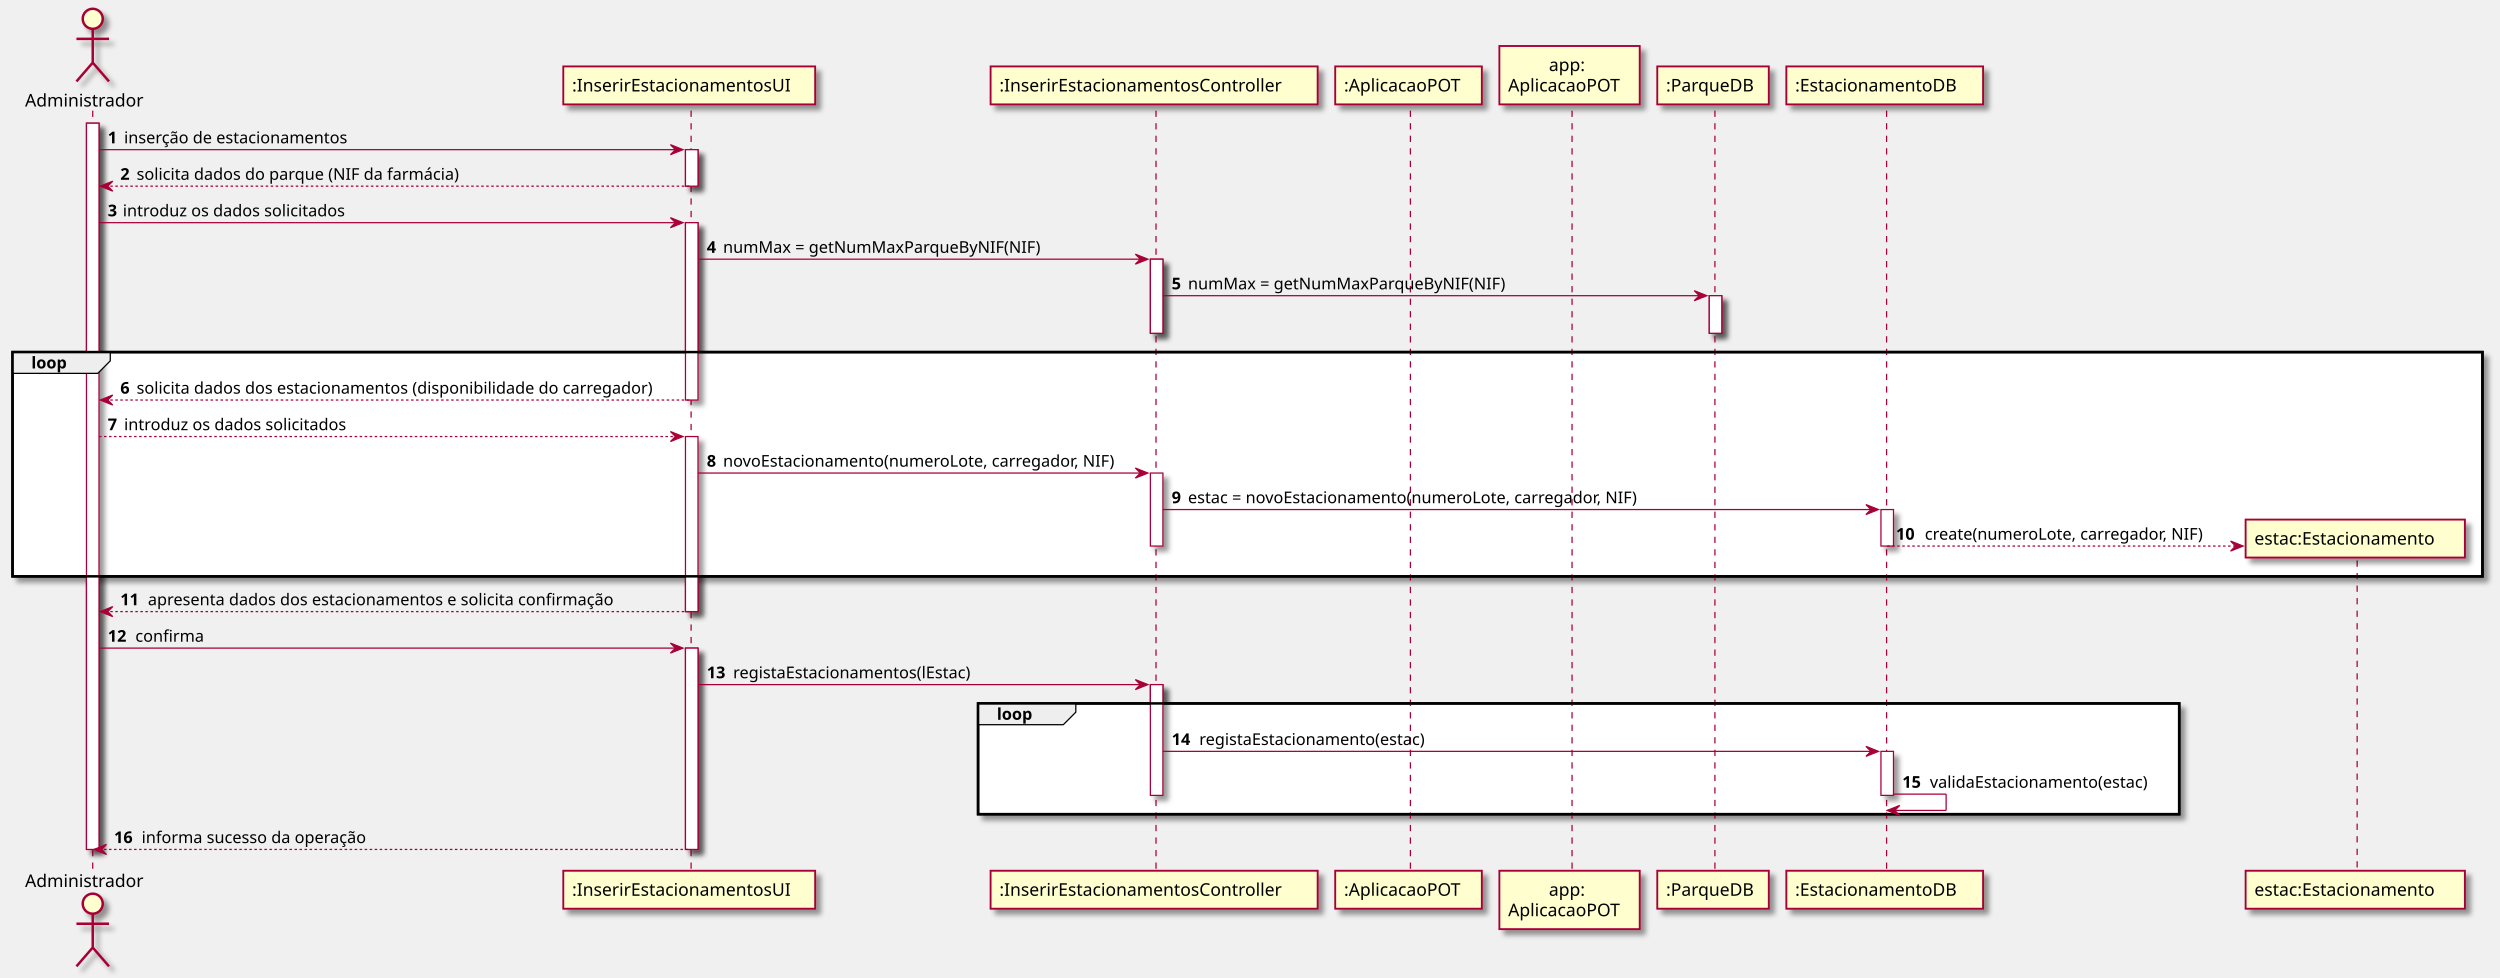
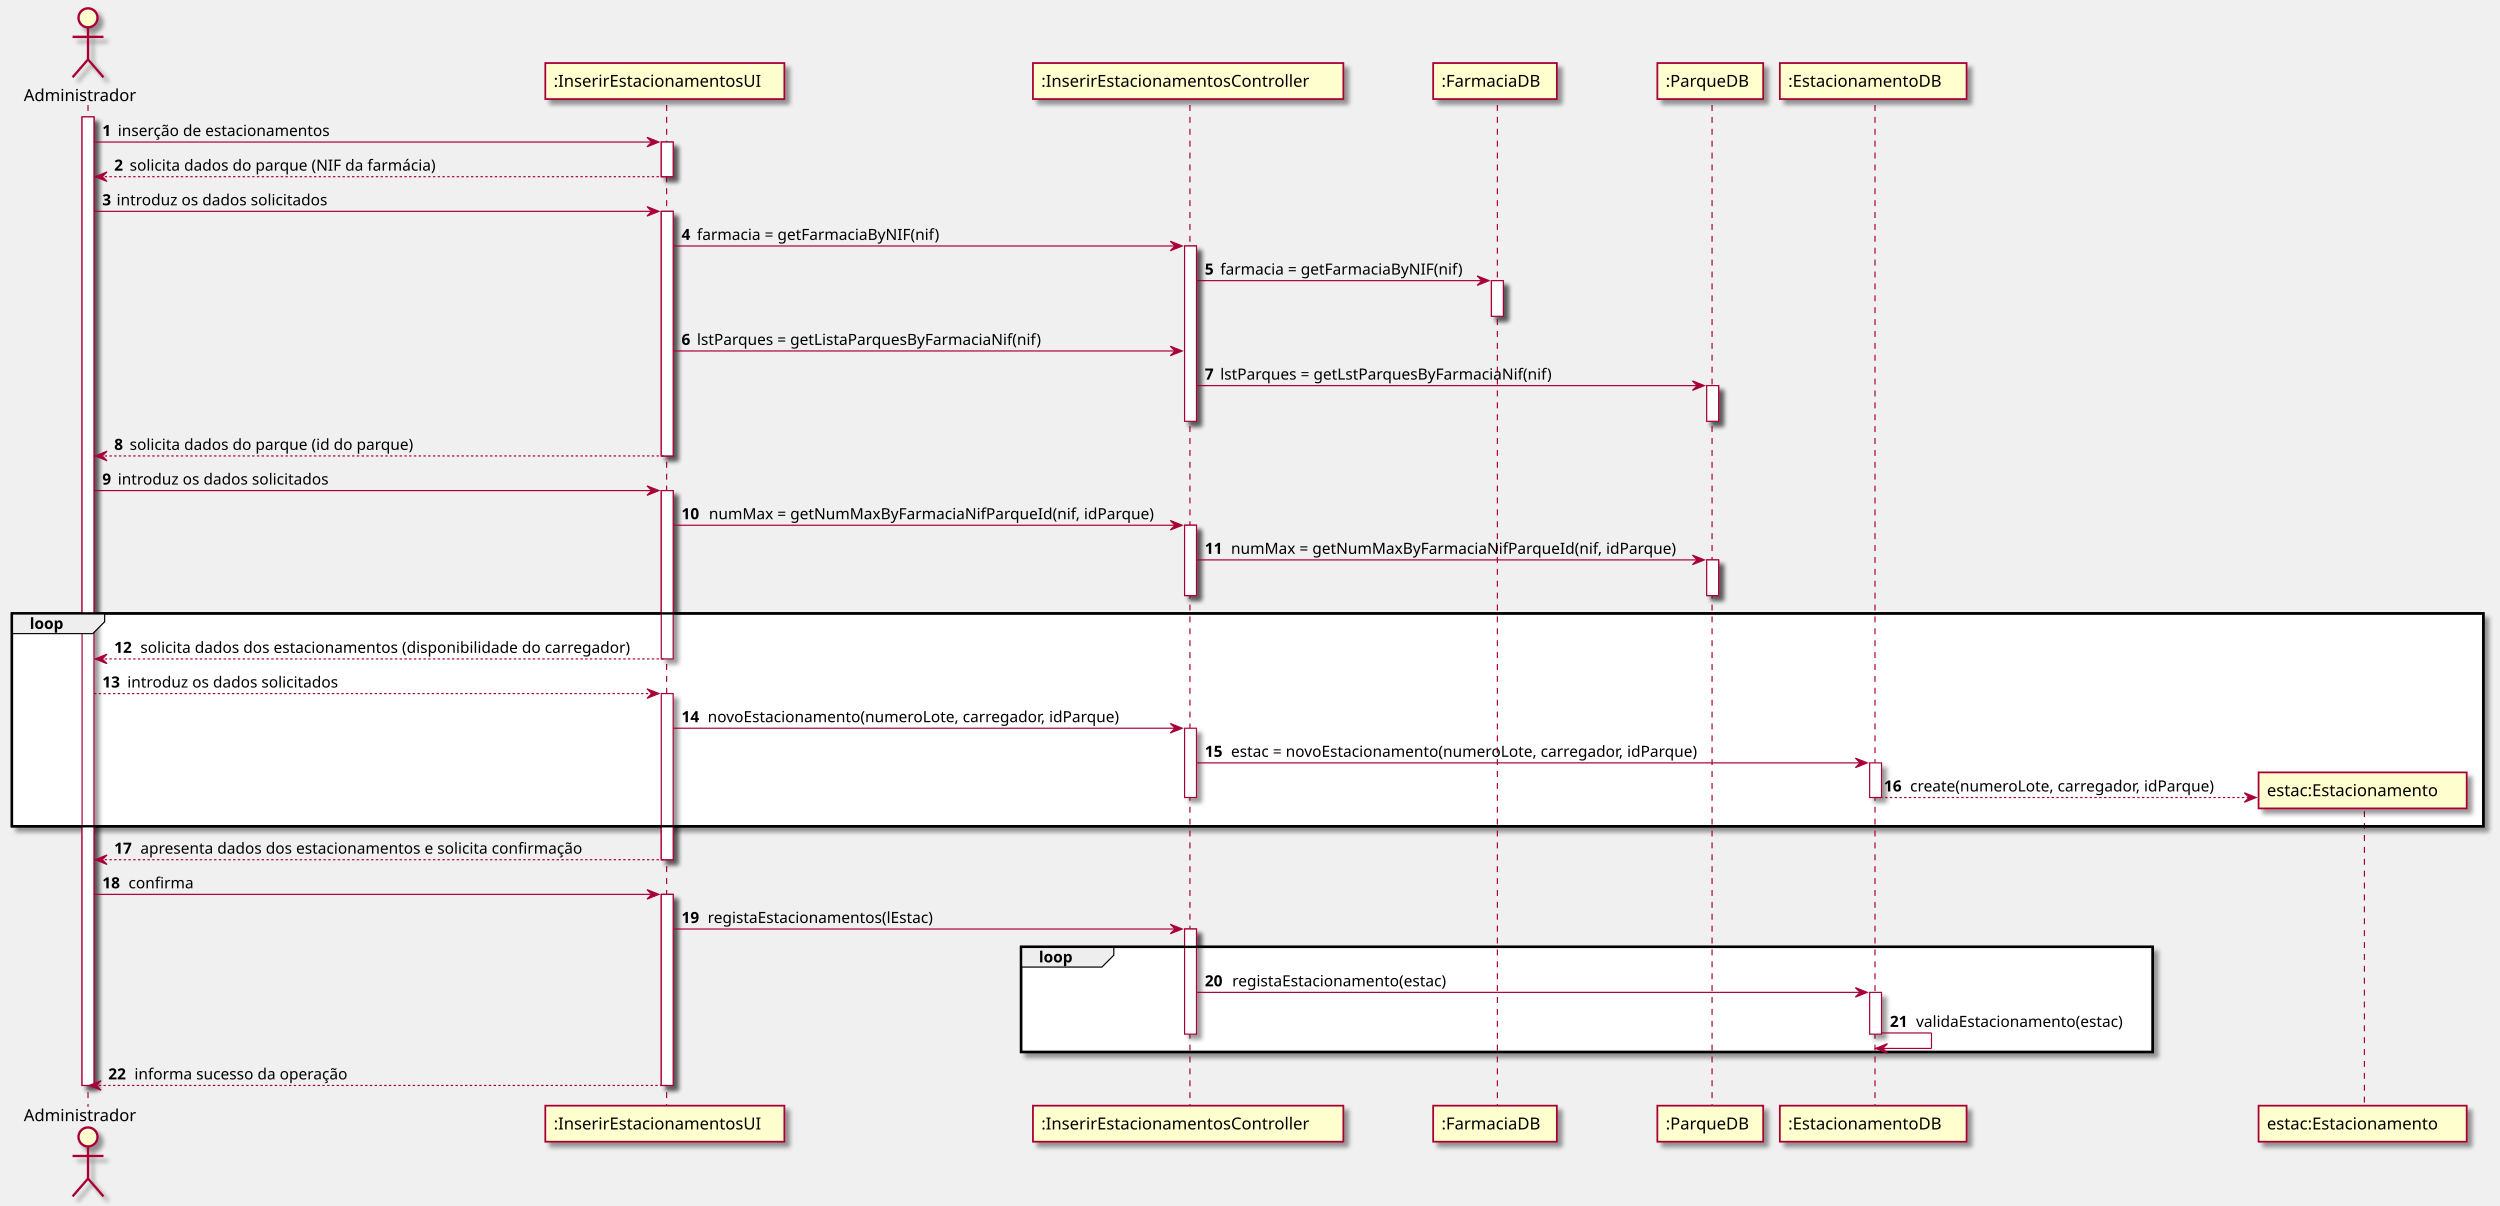
- <svg xmlns="http://www.w3.org/2000/svg" contentScriptType="application/ecmascript" contentStyleType="text/css" height="780px" preserveAspectRatio="none" style="width:1995px;height:780px;" version="1.1" viewBox="0 0 1995 780" width="1995px" zoomAndPan="magnify">
+ <svg xmlns="http://www.w3.org/2000/svg" contentScriptType="application/ecmascript" contentStyleType="text/css" height="1014px" preserveAspectRatio="none" style="width:2102px;height:1014px;" version="1.1" viewBox="0 0 2102 1014" width="2102px" zoomAndPan="magnify">
  <defs>
-     <filter height="300%" id="fhwij3ja2m896" width="300%" x="-1" y="-1">
+     <filter height="300%" id="f561bdjjoxxz" width="300%" x="-1" y="-1">
      <feGaussianBlur result="blurOut" stdDeviation="2.0" />
      <feColorMatrix in="blurOut" result="blurOut2" type="matrix" values="0 0 0 0 0 0 0 0 0 0 0 0 0 0 0 0 0 0 .4 0" />
      <feOffset dx="4.0" dy="4.0" in="blurOut2" result="blurOut3" />
      <feBlend in="SourceGraphic" in2="blurOut3" mode="normal" />
    </filter>
  </defs>
  <g>
-     <rect fill="#FFFFFF" filter="url(#fhwij3ja2m896)" height="579.555" style="stroke:#A80036;stroke-width:1.0;" width="10" x="69" y="98.297" />
-     <rect fill="#FFFFFF" filter="url(#fhwij3ja2m896)" height="29.133" style="stroke:#A80036;stroke-width:1.0;" width="10" x="547" y="119.43" />
-     <rect fill="#FFFFFF" filter="url(#fhwij3ja2m896)" height="141.531" style="stroke:#A80036;stroke-width:1.0;" width="10" x="547" y="177.695" />
-     <rect fill="#FFFFFF" filter="url(#fhwij3ja2m896)" height="139.695" style="stroke:#A80036;stroke-width:1.0;" width="10" x="547" y="348.359" />
-     <rect fill="#FFFFFF" filter="url(#fhwij3ja2m896)" height="160.664" style="stroke:#A80036;stroke-width:1.0;" width="10" x="547" y="517.188" />
-     <rect fill="#FFFFFF" filter="url(#fhwij3ja2m896)" height="59.133" style="stroke:#A80036;stroke-width:1.0;" width="10" x="918" y="206.828" />
-     <rect fill="#FFFFFF" filter="url(#fhwij3ja2m896)" height="58.266" style="stroke:#A80036;stroke-width:1.0;" width="10" x="918" y="377.492" />
-     <rect fill="#FFFFFF" filter="url(#fhwij3ja2m896)" height="88.398" style="stroke:#A80036;stroke-width:1.0;" width="10" x="918" y="546.32" />
-     <rect fill="#FFFFFF" filter="url(#fhwij3ja2m896)" height="30" style="stroke:#A80036;stroke-width:1.0;" width="10" x="1364" y="235.961" />
-     <rect fill="#FFFFFF" filter="url(#fhwij3ja2m896)" height="29.133" style="stroke:#A80036;stroke-width:1.0;" width="10" x="1501" y="406.625" />
-     <rect fill="#FFFFFF" filter="url(#fhwij3ja2m896)" height="35.133" style="stroke:#A80036;stroke-width:1.0;" width="10" x="1501" y="599.586" />
-     <rect fill="#FFFFFF" filter="url(#fhwij3ja2m896)" height="178.961" style="stroke:#000000;stroke-width:2.0;" width="1971" x="10" y="280.961" />
-     <rect fill="#FFFFFF" filter="url(#fhwij3ja2m896)" height="88.398" style="stroke:#000000;stroke-width:2.0;" width="958.5" x="780.5" y="561.32" />
-     <line style="stroke:#A80036;stroke-width:1.0;stroke-dasharray:5.0,5.0;" x1="74" x2="74" y1="88.297" y2="695.852" />
-     <line style="stroke:#A80036;stroke-width:1.0;stroke-dasharray:5.0,5.0;" x1="551.5" x2="551.5" y1="88.297" y2="695.852" />
-     <line style="stroke:#A80036;stroke-width:1.0;stroke-dasharray:5.0,5.0;" x1="922.5" x2="922.5" y1="88.297" y2="695.852" />
-     <line style="stroke:#A80036;stroke-width:1.0;stroke-dasharray:5.0,5.0;" x1="1125.5" x2="1125.5" y1="88.297" y2="695.852" />
-     <line style="stroke:#A80036;stroke-width:1.0;stroke-dasharray:5.0,5.0;" x1="1254.5" x2="1254.5" y1="88.297" y2="695.852" />
-     <line style="stroke:#A80036;stroke-width:1.0;stroke-dasharray:5.0,5.0;" x1="1368.5" x2="1368.5" y1="88.297" y2="695.852" />
-     <line style="stroke:#A80036;stroke-width:1.0;stroke-dasharray:5.0,5.0;" x1="1505.5" x2="1505.5" y1="88.297" y2="695.852" />
-     <line style="stroke:#A80036;stroke-width:1.0;stroke-dasharray:5.0,5.0;" x1="1881" x2="1881" y1="447.273" y2="695.852" />
+     <rect fill="#FFFFFF" filter="url(#f561bdjjoxxz)" height="814.352" style="stroke:#A80036;stroke-width:1.0;" width="10" x="69" y="98.297" />
+     <rect fill="#FFFFFF" filter="url(#f561bdjjoxxz)" height="29.133" style="stroke:#A80036;stroke-width:1.0;" width="10" x="556" y="119.43" />
+     <rect fill="#FFFFFF" filter="url(#f561bdjjoxxz)" height="205.664" style="stroke:#A80036;stroke-width:1.0;" width="10" x="556" y="177.695" />
+     <rect fill="#FFFFFF" filter="url(#f561bdjjoxxz)" height="141.531" style="stroke:#A80036;stroke-width:1.0;" width="10" x="556" y="412.492" />
+     <rect fill="#FFFFFF" filter="url(#f561bdjjoxxz)" height="139.695" style="stroke:#A80036;stroke-width:1.0;" width="10" x="556" y="583.156" />
+     <rect fill="#FFFFFF" filter="url(#f561bdjjoxxz)" height="160.664" style="stroke:#A80036;stroke-width:1.0;" width="10" x="556" y="751.984" />
+     <rect fill="#FFFFFF" filter="url(#f561bdjjoxxz)" height="147.398" style="stroke:#A80036;stroke-width:1.0;" width="10" x="996" y="206.828" />
+     <rect fill="#FFFFFF" filter="url(#f561bdjjoxxz)" height="59.133" style="stroke:#A80036;stroke-width:1.0;" width="10" x="996" y="441.625" />
+     <rect fill="#FFFFFF" filter="url(#f561bdjjoxxz)" height="58.266" style="stroke:#A80036;stroke-width:1.0;" width="10" x="996" y="612.289" />
+     <rect fill="#FFFFFF" filter="url(#f561bdjjoxxz)" height="88.398" style="stroke:#A80036;stroke-width:1.0;" width="10" x="996" y="781.117" />
+     <rect fill="#FFFFFF" filter="url(#f561bdjjoxxz)" height="30" style="stroke:#A80036;stroke-width:1.0;" width="10" x="1254" y="235.961" />
+     <rect fill="#FFFFFF" filter="url(#f561bdjjoxxz)" height="30" style="stroke:#A80036;stroke-width:1.0;" width="10" x="1435" y="324.227" />
+     <rect fill="#FFFFFF" filter="url(#f561bdjjoxxz)" height="30" style="stroke:#A80036;stroke-width:1.0;" width="10" x="1435" y="470.758" />
+     <rect fill="#FFFFFF" filter="url(#f561bdjjoxxz)" height="29.133" style="stroke:#A80036;stroke-width:1.0;" width="10" x="1572" y="641.422" />
+     <rect fill="#FFFFFF" filter="url(#f561bdjjoxxz)" height="35.133" style="stroke:#A80036;stroke-width:1.0;" width="10" x="1572" y="834.383" />
+     <rect fill="#FFFFFF" filter="url(#f561bdjjoxxz)" height="178.961" style="stroke:#000000;stroke-width:2.0;" width="2078" x="10" y="515.758" />
+     <rect fill="#FFFFFF" filter="url(#f561bdjjoxxz)" height="88.398" style="stroke:#000000;stroke-width:2.0;" width="951.5" x="858.5" y="796.117" />
+     <line style="stroke:#A80036;stroke-width:1.0;stroke-dasharray:5.0,5.0;" x1="74" x2="74" y1="88.297" y2="930.648" />
+     <line style="stroke:#A80036;stroke-width:1.0;stroke-dasharray:5.0,5.0;" x1="560.5" x2="560.5" y1="88.297" y2="930.648" />
+     <line style="stroke:#A80036;stroke-width:1.0;stroke-dasharray:5.0,5.0;" x1="1000.5" x2="1000.5" y1="88.297" y2="930.648" />
+     <line style="stroke:#A80036;stroke-width:1.0;stroke-dasharray:5.0,5.0;" x1="1259" x2="1259" y1="88.297" y2="930.648" />
+     <line style="stroke:#A80036;stroke-width:1.0;stroke-dasharray:5.0,5.0;" x1="1439.5" x2="1439.5" y1="88.297" y2="930.648" />
+     <line style="stroke:#A80036;stroke-width:1.0;stroke-dasharray:5.0,5.0;" x1="1576.5" x2="1576.5" y1="88.297" y2="930.648" />
+     <line style="stroke:#A80036;stroke-width:1.0;stroke-dasharray:5.0,5.0;" x1="1988" x2="1988" y1="682.07" y2="930.648" />
    <text fill="#000000" font-family="sans-serif" font-size="14" lengthAdjust="spacing" textLength="102" x="20" y="84.995">Administrador</text>
-     <ellipse cx="74" cy="15" fill="#FEFECE" filter="url(#fhwij3ja2m896)" rx="8" ry="8" style="stroke:#A80036;stroke-width:2.0;" />
-     <path d="M74,23 L74,50 M61,31 L87,31 M74,50 L61,65 M74,50 L87,65 " fill="none" filter="url(#fhwij3ja2m896)" style="stroke:#A80036;stroke-width:2.0;" />
-     <text fill="#000000" font-family="sans-serif" font-size="14" lengthAdjust="spacing" textLength="102" x="20" y="707.847">Administrador</text>
-     <ellipse cx="74" cy="721.148" fill="#FEFECE" filter="url(#fhwij3ja2m896)" rx="8" ry="8" style="stroke:#A80036;stroke-width:2.0;" />
-     <path d="M74,729.148 L74,756.148 M61,737.148 L87,737.148 M74,756.148 L61,771.148 M74,756.148 L87,771.148 " fill="none" filter="url(#fhwij3ja2m896)" style="stroke:#A80036;stroke-width:2.0;" />
-     <rect fill="#FEFECE" filter="url(#fhwij3ja2m896)" height="30.297" style="stroke:#A80036;stroke-width:1.5;" width="201" x="449.5" y="53" />
-     <text fill="#000000" font-family="sans-serif" font-size="14" lengthAdjust="spacing" textLength="187" x="456.5" y="72.995">:InserirEstacionamentosUI</text>
-     <rect fill="#FEFECE" filter="url(#fhwij3ja2m896)" height="30.297" style="stroke:#A80036;stroke-width:1.5;" width="201" x="449.5" y="694.852" />
-     <text fill="#000000" font-family="sans-serif" font-size="14" lengthAdjust="spacing" textLength="187" x="456.5" y="714.847">:InserirEstacionamentosUI</text>
-     <rect fill="#FEFECE" filter="url(#fhwij3ja2m896)" height="30.297" style="stroke:#A80036;stroke-width:1.5;" width="261" x="790.5" y="53" />
-     <text fill="#000000" font-family="sans-serif" font-size="14" lengthAdjust="spacing" textLength="247" x="797.5" y="72.995">:InserirEstacionamentosController</text>
-     <rect fill="#FEFECE" filter="url(#fhwij3ja2m896)" height="30.297" style="stroke:#A80036;stroke-width:1.5;" width="261" x="790.5" y="694.852" />
-     <text fill="#000000" font-family="sans-serif" font-size="14" lengthAdjust="spacing" textLength="247" x="797.5" y="714.847">:InserirEstacionamentosController</text>
-     <rect fill="#FEFECE" filter="url(#fhwij3ja2m896)" height="30.297" style="stroke:#A80036;stroke-width:1.5;" width="117" x="1065.5" y="53" />
-     <text fill="#000000" font-family="sans-serif" font-size="14" lengthAdjust="spacing" textLength="103" x="1072.5" y="72.995">:AplicacaoPOT</text>
-     <rect fill="#FEFECE" filter="url(#fhwij3ja2m896)" height="30.297" style="stroke:#A80036;stroke-width:1.5;" width="117" x="1065.5" y="694.852" />
-     <text fill="#000000" font-family="sans-serif" font-size="14" lengthAdjust="spacing" textLength="103" x="1072.5" y="714.847">:AplicacaoPOT</text>
-     <rect fill="#FEFECE" filter="url(#fhwij3ja2m896)" height="46.594" style="stroke:#A80036;stroke-width:1.5;" width="112" x="1196.5" y="36.703" />
-     <text fill="#000000" font-family="sans-serif" font-size="14" lengthAdjust="spacing" textLength="33" x="1236" y="56.698">app:</text>
-     <text fill="#000000" font-family="sans-serif" font-size="14" lengthAdjust="spacing" textLength="98" x="1203.5" y="72.995">AplicacaoPOT</text>
-     <rect fill="#FEFECE" filter="url(#fhwij3ja2m896)" height="46.594" style="stroke:#A80036;stroke-width:1.5;" width="112" x="1196.5" y="694.852" />
-     <text fill="#000000" font-family="sans-serif" font-size="14" lengthAdjust="spacing" textLength="33" x="1236" y="714.847">app:</text>
-     <text fill="#000000" font-family="sans-serif" font-size="14" lengthAdjust="spacing" textLength="98" x="1203.5" y="731.144">AplicacaoPOT</text>
-     <rect fill="#FEFECE" filter="url(#fhwij3ja2m896)" height="30.297" style="stroke:#A80036;stroke-width:1.5;" width="89" x="1322.5" y="53" />
-     <text fill="#000000" font-family="sans-serif" font-size="14" lengthAdjust="spacing" textLength="75" x="1329.5" y="72.995">:ParqueDB</text>
-     <rect fill="#FEFECE" filter="url(#fhwij3ja2m896)" height="30.297" style="stroke:#A80036;stroke-width:1.5;" width="89" x="1322.5" y="694.852" />
-     <text fill="#000000" font-family="sans-serif" font-size="14" lengthAdjust="spacing" textLength="75" x="1329.5" y="714.847">:ParqueDB</text>
-     <rect fill="#FEFECE" filter="url(#fhwij3ja2m896)" height="30.297" style="stroke:#A80036;stroke-width:1.5;" width="157" x="1425.5" y="53" />
-     <text fill="#000000" font-family="sans-serif" font-size="14" lengthAdjust="spacing" textLength="143" x="1432.5" y="72.995">:EstacionamentoDB</text>
-     <rect fill="#FEFECE" filter="url(#fhwij3ja2m896)" height="30.297" style="stroke:#A80036;stroke-width:1.5;" width="157" x="1425.5" y="694.852" />
-     <text fill="#000000" font-family="sans-serif" font-size="14" lengthAdjust="spacing" textLength="143" x="1432.5" y="714.847">:EstacionamentoDB</text>
-     <rect fill="#FEFECE" filter="url(#fhwij3ja2m896)" height="30.297" style="stroke:#A80036;stroke-width:1.5;" width="175" x="1792" y="694.852" />
-     <text fill="#000000" font-family="sans-serif" font-size="14" lengthAdjust="spacing" textLength="161" x="1799" y="714.847">estac:Estacionamento</text>
-     <rect fill="#FFFFFF" filter="url(#fhwij3ja2m896)" height="579.555" style="stroke:#A80036;stroke-width:1.0;" width="10" x="69" y="98.297" />
-     <rect fill="#FFFFFF" filter="url(#fhwij3ja2m896)" height="29.133" style="stroke:#A80036;stroke-width:1.0;" width="10" x="547" y="119.43" />
-     <rect fill="#FFFFFF" filter="url(#fhwij3ja2m896)" height="141.531" style="stroke:#A80036;stroke-width:1.0;" width="10" x="547" y="177.695" />
-     <rect fill="#FFFFFF" filter="url(#fhwij3ja2m896)" height="139.695" style="stroke:#A80036;stroke-width:1.0;" width="10" x="547" y="348.359" />
-     <rect fill="#FFFFFF" filter="url(#fhwij3ja2m896)" height="160.664" style="stroke:#A80036;stroke-width:1.0;" width="10" x="547" y="517.188" />
-     <rect fill="#FFFFFF" filter="url(#fhwij3ja2m896)" height="59.133" style="stroke:#A80036;stroke-width:1.0;" width="10" x="918" y="206.828" />
-     <rect fill="#FFFFFF" filter="url(#fhwij3ja2m896)" height="58.266" style="stroke:#A80036;stroke-width:1.0;" width="10" x="918" y="377.492" />
-     <rect fill="#FFFFFF" filter="url(#fhwij3ja2m896)" height="88.398" style="stroke:#A80036;stroke-width:1.0;" width="10" x="918" y="546.32" />
-     <rect fill="#FFFFFF" filter="url(#fhwij3ja2m896)" height="30" style="stroke:#A80036;stroke-width:1.0;" width="10" x="1364" y="235.961" />
-     <rect fill="#FFFFFF" filter="url(#fhwij3ja2m896)" height="29.133" style="stroke:#A80036;stroke-width:1.0;" width="10" x="1501" y="406.625" />
-     <rect fill="#FFFFFF" filter="url(#fhwij3ja2m896)" height="35.133" style="stroke:#A80036;stroke-width:1.0;" width="10" x="1501" y="599.586" />
-     <polygon fill="#A80036" points="535,115.43,545,119.43,535,123.43,539,119.43" style="stroke:#A80036;stroke-width:1.0;" />
-     <line style="stroke:#A80036;stroke-width:1.0;" x1="79" x2="541" y1="119.43" y2="119.43" />
+     <ellipse cx="74" cy="15" fill="#FEFECE" filter="url(#f561bdjjoxxz)" rx="8" ry="8" style="stroke:#A80036;stroke-width:2.0;" />
+     <path d="M74,23 L74,50 M61,31 L87,31 M74,50 L61,65 M74,50 L87,65 " fill="none" filter="url(#f561bdjjoxxz)" style="stroke:#A80036;stroke-width:2.0;" />
+     <text fill="#000000" font-family="sans-serif" font-size="14" lengthAdjust="spacing" textLength="102" x="20" y="942.644">Administrador</text>
+     <ellipse cx="74" cy="955.945" fill="#FEFECE" filter="url(#f561bdjjoxxz)" rx="8" ry="8" style="stroke:#A80036;stroke-width:2.0;" />
+     <path d="M74,963.945 L74,990.945 M61,971.945 L87,971.945 M74,990.945 L61,1005.945 M74,990.945 L87,1005.945 " fill="none" filter="url(#f561bdjjoxxz)" style="stroke:#A80036;stroke-width:2.0;" />
+     <rect fill="#FEFECE" filter="url(#f561bdjjoxxz)" height="30.297" style="stroke:#A80036;stroke-width:1.5;" width="201" x="458.5" y="53" />
+     <text fill="#000000" font-family="sans-serif" font-size="14" lengthAdjust="spacing" textLength="187" x="465.5" y="72.995">:InserirEstacionamentosUI</text>
+     <rect fill="#FEFECE" filter="url(#f561bdjjoxxz)" height="30.297" style="stroke:#A80036;stroke-width:1.5;" width="201" x="458.5" y="929.648" />
+     <text fill="#000000" font-family="sans-serif" font-size="14" lengthAdjust="spacing" textLength="187" x="465.5" y="949.644">:InserirEstacionamentosUI</text>
+     <rect fill="#FEFECE" filter="url(#f561bdjjoxxz)" height="30.297" style="stroke:#A80036;stroke-width:1.5;" width="261" x="868.5" y="53" />
+     <text fill="#000000" font-family="sans-serif" font-size="14" lengthAdjust="spacing" textLength="247" x="875.5" y="72.995">:InserirEstacionamentosController</text>
+     <rect fill="#FEFECE" filter="url(#f561bdjjoxxz)" height="30.297" style="stroke:#A80036;stroke-width:1.5;" width="261" x="868.5" y="929.648" />
+     <text fill="#000000" font-family="sans-serif" font-size="14" lengthAdjust="spacing" textLength="247" x="875.5" y="949.644">:InserirEstacionamentosController</text>
+     <rect fill="#FEFECE" filter="url(#f561bdjjoxxz)" height="30.297" style="stroke:#A80036;stroke-width:1.5;" width="104" x="1205" y="53" />
+     <text fill="#000000" font-family="sans-serif" font-size="14" lengthAdjust="spacing" textLength="90" x="1212" y="72.995">:FarmaciaDB</text>
+     <rect fill="#FEFECE" filter="url(#f561bdjjoxxz)" height="30.297" style="stroke:#A80036;stroke-width:1.5;" width="104" x="1205" y="929.648" />
+     <text fill="#000000" font-family="sans-serif" font-size="14" lengthAdjust="spacing" textLength="90" x="1212" y="949.644">:FarmaciaDB</text>
+     <rect fill="#FEFECE" filter="url(#f561bdjjoxxz)" height="30.297" style="stroke:#A80036;stroke-width:1.5;" width="89" x="1393.5" y="53" />
+     <text fill="#000000" font-family="sans-serif" font-size="14" lengthAdjust="spacing" textLength="75" x="1400.5" y="72.995">:ParqueDB</text>
+     <rect fill="#FEFECE" filter="url(#f561bdjjoxxz)" height="30.297" style="stroke:#A80036;stroke-width:1.5;" width="89" x="1393.5" y="929.648" />
+     <text fill="#000000" font-family="sans-serif" font-size="14" lengthAdjust="spacing" textLength="75" x="1400.5" y="949.644">:ParqueDB</text>
+     <rect fill="#FEFECE" filter="url(#f561bdjjoxxz)" height="30.297" style="stroke:#A80036;stroke-width:1.5;" width="157" x="1496.5" y="53" />
+     <text fill="#000000" font-family="sans-serif" font-size="14" lengthAdjust="spacing" textLength="143" x="1503.5" y="72.995">:EstacionamentoDB</text>
+     <rect fill="#FEFECE" filter="url(#f561bdjjoxxz)" height="30.297" style="stroke:#A80036;stroke-width:1.5;" width="157" x="1496.5" y="929.648" />
+     <text fill="#000000" font-family="sans-serif" font-size="14" lengthAdjust="spacing" textLength="143" x="1503.5" y="949.644">:EstacionamentoDB</text>
+     <rect fill="#FEFECE" filter="url(#f561bdjjoxxz)" height="30.297" style="stroke:#A80036;stroke-width:1.5;" width="175" x="1899" y="929.648" />
+     <text fill="#000000" font-family="sans-serif" font-size="14" lengthAdjust="spacing" textLength="161" x="1906" y="949.644">estac:Estacionamento</text>
+     <rect fill="#FFFFFF" filter="url(#f561bdjjoxxz)" height="814.352" style="stroke:#A80036;stroke-width:1.0;" width="10" x="69" y="98.297" />
+     <rect fill="#FFFFFF" filter="url(#f561bdjjoxxz)" height="29.133" style="stroke:#A80036;stroke-width:1.0;" width="10" x="556" y="119.43" />
+     <rect fill="#FFFFFF" filter="url(#f561bdjjoxxz)" height="205.664" style="stroke:#A80036;stroke-width:1.0;" width="10" x="556" y="177.695" />
+     <rect fill="#FFFFFF" filter="url(#f561bdjjoxxz)" height="141.531" style="stroke:#A80036;stroke-width:1.0;" width="10" x="556" y="412.492" />
+     <rect fill="#FFFFFF" filter="url(#f561bdjjoxxz)" height="139.695" style="stroke:#A80036;stroke-width:1.0;" width="10" x="556" y="583.156" />
+     <rect fill="#FFFFFF" filter="url(#f561bdjjoxxz)" height="160.664" style="stroke:#A80036;stroke-width:1.0;" width="10" x="556" y="751.984" />
+     <rect fill="#FFFFFF" filter="url(#f561bdjjoxxz)" height="147.398" style="stroke:#A80036;stroke-width:1.0;" width="10" x="996" y="206.828" />
+     <rect fill="#FFFFFF" filter="url(#f561bdjjoxxz)" height="59.133" style="stroke:#A80036;stroke-width:1.0;" width="10" x="996" y="441.625" />
+     <rect fill="#FFFFFF" filter="url(#f561bdjjoxxz)" height="58.266" style="stroke:#A80036;stroke-width:1.0;" width="10" x="996" y="612.289" />
+     <rect fill="#FFFFFF" filter="url(#f561bdjjoxxz)" height="88.398" style="stroke:#A80036;stroke-width:1.0;" width="10" x="996" y="781.117" />
+     <rect fill="#FFFFFF" filter="url(#f561bdjjoxxz)" height="30" style="stroke:#A80036;stroke-width:1.0;" width="10" x="1254" y="235.961" />
+     <rect fill="#FFFFFF" filter="url(#f561bdjjoxxz)" height="30" style="stroke:#A80036;stroke-width:1.0;" width="10" x="1435" y="324.227" />
+     <rect fill="#FFFFFF" filter="url(#f561bdjjoxxz)" height="30" style="stroke:#A80036;stroke-width:1.0;" width="10" x="1435" y="470.758" />
+     <rect fill="#FFFFFF" filter="url(#f561bdjjoxxz)" height="29.133" style="stroke:#A80036;stroke-width:1.0;" width="10" x="1572" y="641.422" />
+     <rect fill="#FFFFFF" filter="url(#f561bdjjoxxz)" height="35.133" style="stroke:#A80036;stroke-width:1.0;" width="10" x="1572" y="834.383" />
+     <polygon fill="#A80036" points="544,115.43,554,119.43,544,123.43,548,119.43" style="stroke:#A80036;stroke-width:1.0;" />
+     <line style="stroke:#A80036;stroke-width:1.0;" x1="79" x2="550" y1="119.43" y2="119.43" />
    <text fill="#000000" font-family="sans-serif" font-size="13" font-weight="bold" lengthAdjust="spacing" textLength="9" x="86" y="114.364">1</text>
    <text fill="#000000" font-family="sans-serif" font-size="13" lengthAdjust="spacing" textLength="189" x="99" y="114.364">inserção de estacionamentos</text>
    <polygon fill="#A80036" points="90,144.562,80,148.562,90,152.562,86,148.562" style="stroke:#A80036;stroke-width:1.0;" />
-     <line style="stroke:#A80036;stroke-width:1.0;stroke-dasharray:2.0,2.0;" x1="84" x2="551" y1="148.562" y2="148.562" />
+     <line style="stroke:#A80036;stroke-width:1.0;stroke-dasharray:2.0,2.0;" x1="84" x2="560" y1="148.562" y2="148.562" />
    <text fill="#000000" font-family="sans-serif" font-size="13" font-weight="bold" lengthAdjust="spacing" textLength="9" x="96" y="143.497">2</text>
    <text fill="#000000" font-family="sans-serif" font-size="13" lengthAdjust="spacing" textLength="270" x="109" y="143.497">solicita dados do parque (NIF da farmácia)</text>
-     <polygon fill="#A80036" points="535,173.695,545,177.695,535,181.695,539,177.695" style="stroke:#A80036;stroke-width:1.0;" />
-     <line style="stroke:#A80036;stroke-width:1.0;" x1="79" x2="541" y1="177.695" y2="177.695" />
+     <polygon fill="#A80036" points="544,173.695,554,177.695,544,181.695,548,177.695" style="stroke:#A80036;stroke-width:1.0;" />
+     <line style="stroke:#A80036;stroke-width:1.0;" x1="79" x2="550" y1="177.695" y2="177.695" />
    <text fill="#000000" font-family="sans-serif" font-size="13" font-weight="bold" lengthAdjust="spacing" textLength="8" x="86" y="172.629">3</text>
    <text fill="#000000" font-family="sans-serif" font-size="13" lengthAdjust="spacing" textLength="185" x="98" y="172.629">introduz os dados solicitados</text>
-     <polygon fill="#A80036" points="906,202.828,916,206.828,906,210.828,910,206.828" style="stroke:#A80036;stroke-width:1.0;" />
-     <line style="stroke:#A80036;stroke-width:1.0;" x1="557" x2="912" y1="206.828" y2="206.828" />
-     <text fill="#000000" font-family="sans-serif" font-size="13" font-weight="bold" lengthAdjust="spacing" textLength="9" x="564" y="201.762">4</text>
-     <text fill="#000000" font-family="sans-serif" font-size="13" lengthAdjust="spacing" textLength="259" x="577" y="201.762">numMax = getNumMaxParqueByNIF(NIF)</text>
-     <polygon fill="#A80036" points="1352,231.961,1362,235.961,1352,239.961,1356,235.961" style="stroke:#A80036;stroke-width:1.0;" />
-     <line style="stroke:#A80036;stroke-width:1.0;" x1="928" x2="1358" y1="235.961" y2="235.961" />
-     <text fill="#000000" font-family="sans-serif" font-size="13" font-weight="bold" lengthAdjust="spacing" textLength="9" x="935" y="230.895">5</text>
-     <text fill="#000000" font-family="sans-serif" font-size="13" lengthAdjust="spacing" textLength="259" x="948" y="230.895">numMax = getNumMaxParqueByNIF(NIF)</text>
-     <path d="M10,280.961 L88,280.961 L88,287.961 L78,297.961 L10,297.961 L10,280.961 " fill="#EEEEEE" style="stroke:#000000;stroke-width:1.0;" />
-     <rect fill="none" height="178.961" style="stroke:#000000;stroke-width:2.0;" width="1971" x="10" y="280.961" />
-     <text fill="#000000" font-family="sans-serif" font-size="13" font-weight="bold" lengthAdjust="spacing" textLength="33" x="25" y="294.028">loop</text>
-     <polygon fill="#A80036" points="90,315.227,80,319.227,90,323.227,86,319.227" style="stroke:#A80036;stroke-width:1.0;" />
-     <line style="stroke:#A80036;stroke-width:1.0;stroke-dasharray:2.0,2.0;" x1="84" x2="551" y1="319.227" y2="319.227" />
-     <text fill="#000000" font-family="sans-serif" font-size="13" font-weight="bold" lengthAdjust="spacing" textLength="9" x="96" y="314.161">6</text>
-     <text fill="#000000" font-family="sans-serif" font-size="13" lengthAdjust="spacing" textLength="431" x="109" y="314.161">solicita dados dos estacionamentos (disponibilidade do carregador)</text>
-     <polygon fill="#A80036" points="535,344.359,545,348.359,535,352.359,539,348.359" style="stroke:#A80036;stroke-width:1.0;" />
-     <line style="stroke:#A80036;stroke-width:1.0;stroke-dasharray:2.0,2.0;" x1="79" x2="541" y1="348.359" y2="348.359" />
-     <text fill="#000000" font-family="sans-serif" font-size="13" font-weight="bold" lengthAdjust="spacing" textLength="9" x="86" y="343.293">7</text>
-     <text fill="#000000" font-family="sans-serif" font-size="13" lengthAdjust="spacing" textLength="185" x="99" y="343.293">introduz os dados solicitados</text>
-     <polygon fill="#A80036" points="906,373.492,916,377.492,906,381.492,910,377.492" style="stroke:#A80036;stroke-width:1.0;" />
-     <line style="stroke:#A80036;stroke-width:1.0;" x1="557" x2="912" y1="377.492" y2="377.492" />
-     <text fill="#000000" font-family="sans-serif" font-size="13" font-weight="bold" lengthAdjust="spacing" textLength="9" x="564" y="372.426">8</text>
-     <text fill="#000000" font-family="sans-serif" font-size="13" lengthAdjust="spacing" textLength="329" x="577" y="372.426">novoEstacionamento(numeroLote, carregador, NIF)</text>
-     <polygon fill="#A80036" points="1489,402.625,1499,406.625,1489,410.625,1493,406.625" style="stroke:#A80036;stroke-width:1.0;" />
-     <line style="stroke:#A80036;stroke-width:1.0;" x1="928" x2="1495" y1="406.625" y2="406.625" />
-     <text fill="#000000" font-family="sans-serif" font-size="13" font-weight="bold" lengthAdjust="spacing" textLength="9" x="935" y="401.559">9</text>
-     <text fill="#000000" font-family="sans-serif" font-size="13" lengthAdjust="spacing" textLength="382" x="948" y="401.559">estac = novoEstacionamento(numeroLote, carregador, NIF)</text>
-     <polygon fill="#A80036" points="1780,431.758,1790,435.758,1780,439.758,1784,435.758" style="stroke:#A80036;stroke-width:1.0;" />
-     <line style="stroke:#A80036;stroke-width:1.0;stroke-dasharray:2.0,2.0;" x1="1506" x2="1786" y1="435.758" y2="435.758" />
-     <text fill="#000000" font-family="sans-serif" font-size="13" font-weight="bold" lengthAdjust="spacing" textLength="19" x="1513" y="430.692">10</text>
-     <text fill="#000000" font-family="sans-serif" font-size="13" lengthAdjust="spacing" textLength="234" x="1536" y="430.692">create(numeroLote, carregador, NIF)</text>
-     <rect fill="#FEFECE" filter="url(#fhwij3ja2m896)" height="30.297" style="stroke:#A80036;stroke-width:1.5;" width="175" x="1792" y="414.625" />
-     <text fill="#000000" font-family="sans-serif" font-size="14" lengthAdjust="spacing" textLength="161" x="1799" y="434.62">estac:Estacionamento</text>
-     <polygon fill="#A80036" points="90,484.055,80,488.055,90,492.055,86,488.055" style="stroke:#A80036;stroke-width:1.0;" />
-     <line style="stroke:#A80036;stroke-width:1.0;stroke-dasharray:2.0,2.0;" x1="84" x2="551" y1="488.055" y2="488.055" />
-     <text fill="#000000" font-family="sans-serif" font-size="13" font-weight="bold" lengthAdjust="spacing" textLength="18" x="96" y="482.989">11</text>
-     <text fill="#000000" font-family="sans-serif" font-size="13" lengthAdjust="spacing" textLength="394" x="118" y="482.989">apresenta dados dos estacionamentos e solicita confirmação</text>
-     <polygon fill="#A80036" points="535,513.188,545,517.188,535,521.188,539,517.188" style="stroke:#A80036;stroke-width:1.0;" />
-     <line style="stroke:#A80036;stroke-width:1.0;" x1="79" x2="541" y1="517.188" y2="517.188" />
-     <text fill="#000000" font-family="sans-serif" font-size="13" font-weight="bold" lengthAdjust="spacing" textLength="18" x="86" y="512.122">12</text>
-     <text fill="#000000" font-family="sans-serif" font-size="13" lengthAdjust="spacing" textLength="57" x="108" y="512.122">confirma</text>
-     <polygon fill="#A80036" points="906,542.32,916,546.32,906,550.32,910,546.32" style="stroke:#A80036;stroke-width:1.0;" />
-     <line style="stroke:#A80036;stroke-width:1.0;" x1="557" x2="912" y1="546.32" y2="546.32" />
-     <text fill="#000000" font-family="sans-serif" font-size="13" font-weight="bold" lengthAdjust="spacing" textLength="17" x="564" y="541.254">13</text>
-     <text fill="#000000" font-family="sans-serif" font-size="13" lengthAdjust="spacing" textLength="203" x="585" y="541.254">registaEstacionamentos(lEstac)</text>
-     <path d="M780.5,561.32 L858.5,561.32 L858.5,568.32 L848.5,578.32 L780.5,578.32 L780.5,561.32 " fill="#EEEEEE" style="stroke:#000000;stroke-width:1.0;" />
-     <rect fill="none" height="88.398" style="stroke:#000000;stroke-width:2.0;" width="958.5" x="780.5" y="561.32" />
-     <text fill="#000000" font-family="sans-serif" font-size="13" font-weight="bold" lengthAdjust="spacing" textLength="33" x="795.5" y="574.387">loop</text>
-     <polygon fill="#A80036" points="1489,595.586,1499,599.586,1489,603.586,1493,599.586" style="stroke:#A80036;stroke-width:1.0;" />
-     <line style="stroke:#A80036;stroke-width:1.0;" x1="928" x2="1495" y1="599.586" y2="599.586" />
-     <text fill="#000000" font-family="sans-serif" font-size="13" font-weight="bold" lengthAdjust="spacing" textLength="18" x="935" y="594.52">14</text>
-     <text fill="#000000" font-family="sans-serif" font-size="13" lengthAdjust="spacing" textLength="193" x="957" y="594.52">registaEstacionamento(estac)</text>
-     <line style="stroke:#A80036;stroke-width:1.0;" x1="1511" x2="1553" y1="633.719" y2="633.719" />
-     <line style="stroke:#A80036;stroke-width:1.0;" x1="1553" x2="1553" y1="633.719" y2="646.719" />
-     <line style="stroke:#A80036;stroke-width:1.0;" x1="1506" x2="1553" y1="646.719" y2="646.719" />
-     <polygon fill="#A80036" points="1516,642.719,1506,646.719,1516,650.719,1512,646.719" style="stroke:#A80036;stroke-width:1.0;" />
-     <text fill="#000000" font-family="sans-serif" font-size="13" font-weight="bold" lengthAdjust="spacing" textLength="18" x="1518" y="628.653">15</text>
-     <text fill="#000000" font-family="sans-serif" font-size="13" lengthAdjust="spacing" textLength="187" x="1540" y="628.653">validaEstacionamento(estac)</text>
-     <polygon fill="#A80036" points="85,673.852,75,677.852,85,681.852,81,677.852" style="stroke:#A80036;stroke-width:1.0;" />
-     <line style="stroke:#A80036;stroke-width:1.0;stroke-dasharray:2.0,2.0;" x1="79" x2="551" y1="677.852" y2="677.852" />
-     <text fill="#000000" font-family="sans-serif" font-size="13" font-weight="bold" lengthAdjust="spacing" textLength="18" x="91" y="672.786">16</text>
-     <text fill="#000000" font-family="sans-serif" font-size="13" lengthAdjust="spacing" textLength="190" x="113" y="672.786">informa sucesso da operação</text>
+     <polygon fill="#A80036" points="984,202.828,994,206.828,984,210.828,988,206.828" style="stroke:#A80036;stroke-width:1.0;" />
+     <line style="stroke:#A80036;stroke-width:1.0;" x1="566" x2="990" y1="206.828" y2="206.828" />
+     <text fill="#000000" font-family="sans-serif" font-size="13" font-weight="bold" lengthAdjust="spacing" textLength="9" x="573" y="201.762">4</text>
+     <text fill="#000000" font-family="sans-serif" font-size="13" lengthAdjust="spacing" textLength="216" x="586" y="201.762">farmacia = getFarmaciaByNIF(nif)</text>
+     <polygon fill="#A80036" points="1242,231.961,1252,235.961,1242,239.961,1246,235.961" style="stroke:#A80036;stroke-width:1.0;" />
+     <line style="stroke:#A80036;stroke-width:1.0;" x1="1006" x2="1248" y1="235.961" y2="235.961" />
+     <text fill="#000000" font-family="sans-serif" font-size="13" font-weight="bold" lengthAdjust="spacing" textLength="9" x="1013" y="230.895">5</text>
+     <text fill="#000000" font-family="sans-serif" font-size="13" lengthAdjust="spacing" textLength="216" x="1026" y="230.895">farmacia = getFarmaciaByNIF(nif)</text>
+     <polygon fill="#A80036" points="984,291.094,994,295.094,984,299.094,988,295.094" style="stroke:#A80036;stroke-width:1.0;" />
+     <line style="stroke:#A80036;stroke-width:1.0;" x1="566" x2="990" y1="295.094" y2="295.094" />
+     <text fill="#000000" font-family="sans-serif" font-size="13" font-weight="bold" lengthAdjust="spacing" textLength="9" x="573" y="290.028">6</text>
+     <text fill="#000000" font-family="sans-serif" font-size="13" lengthAdjust="spacing" textLength="306" x="586" y="290.028">lstParques = getListaParquesByFarmaciaNif(nif)</text>
+     <polygon fill="#A80036" points="1423,320.227,1433,324.227,1423,328.227,1427,324.227" style="stroke:#A80036;stroke-width:1.0;" />
+     <line style="stroke:#A80036;stroke-width:1.0;" x1="1006" x2="1429" y1="324.227" y2="324.227" />
+     <text fill="#000000" font-family="sans-serif" font-size="13" font-weight="bold" lengthAdjust="spacing" textLength="9" x="1013" y="319.161">7</text>
+     <text fill="#000000" font-family="sans-serif" font-size="13" lengthAdjust="spacing" textLength="295" x="1026" y="319.161">lstParques = getLstParquesByFarmaciaNif(nif)</text>
+     <polygon fill="#A80036" points="90,379.359,80,383.359,90,387.359,86,383.359" style="stroke:#A80036;stroke-width:1.0;" />
+     <line style="stroke:#A80036;stroke-width:1.0;stroke-dasharray:2.0,2.0;" x1="84" x2="560" y1="383.359" y2="383.359" />
+     <text fill="#000000" font-family="sans-serif" font-size="13" font-weight="bold" lengthAdjust="spacing" textLength="9" x="96" y="378.293">8</text>
+     <text fill="#000000" font-family="sans-serif" font-size="13" lengthAdjust="spacing" textLength="250" x="109" y="378.293">solicita dados do parque (id do parque)</text>
+     <polygon fill="#A80036" points="544,408.492,554,412.492,544,416.492,548,412.492" style="stroke:#A80036;stroke-width:1.0;" />
+     <line style="stroke:#A80036;stroke-width:1.0;" x1="79" x2="550" y1="412.492" y2="412.492" />
+     <text fill="#000000" font-family="sans-serif" font-size="13" font-weight="bold" lengthAdjust="spacing" textLength="9" x="86" y="407.426">9</text>
+     <text fill="#000000" font-family="sans-serif" font-size="13" lengthAdjust="spacing" textLength="185" x="99" y="407.426">introduz os dados solicitados</text>
+     <polygon fill="#A80036" points="984,437.625,994,441.625,984,445.625,988,441.625" style="stroke:#A80036;stroke-width:1.0;" />
+     <line style="stroke:#A80036;stroke-width:1.0;" x1="566" x2="990" y1="441.625" y2="441.625" />
+     <text fill="#000000" font-family="sans-serif" font-size="13" font-weight="bold" lengthAdjust="spacing" textLength="19" x="573" y="436.559">10</text>
+     <text fill="#000000" font-family="sans-serif" font-size="13" lengthAdjust="spacing" textLength="388" x="596" y="436.559">numMax = getNumMaxByFarmaciaNifParqueId(nif, idParque)</text>
+     <polygon fill="#A80036" points="1423,466.758,1433,470.758,1423,474.758,1427,470.758" style="stroke:#A80036;stroke-width:1.0;" />
+     <line style="stroke:#A80036;stroke-width:1.0;" x1="1006" x2="1429" y1="470.758" y2="470.758" />
+     <text fill="#000000" font-family="sans-serif" font-size="13" font-weight="bold" lengthAdjust="spacing" textLength="18" x="1013" y="465.692">11</text>
+     <text fill="#000000" font-family="sans-serif" font-size="13" lengthAdjust="spacing" textLength="388" x="1035" y="465.692">numMax = getNumMaxByFarmaciaNifParqueId(nif, idParque)</text>
+     <path d="M10,515.758 L88,515.758 L88,522.758 L78,532.758 L10,532.758 L10,515.758 " fill="#EEEEEE" style="stroke:#000000;stroke-width:1.0;" />
+     <rect fill="none" height="178.961" style="stroke:#000000;stroke-width:2.0;" width="2078" x="10" y="515.758" />
+     <text fill="#000000" font-family="sans-serif" font-size="13" font-weight="bold" lengthAdjust="spacing" textLength="33" x="25" y="528.825">loop</text>
+     <polygon fill="#A80036" points="90,550.023,80,554.023,90,558.023,86,554.023" style="stroke:#A80036;stroke-width:1.0;" />
+     <line style="stroke:#A80036;stroke-width:1.0;stroke-dasharray:2.0,2.0;" x1="84" x2="560" y1="554.023" y2="554.023" />
+     <text fill="#000000" font-family="sans-serif" font-size="13" font-weight="bold" lengthAdjust="spacing" textLength="18" x="96" y="548.957">12</text>
+     <text fill="#000000" font-family="sans-serif" font-size="13" lengthAdjust="spacing" textLength="431" x="118" y="548.957">solicita dados dos estacionamentos (disponibilidade do carregador)</text>
+     <polygon fill="#A80036" points="544,579.156,554,583.156,544,587.156,548,583.156" style="stroke:#A80036;stroke-width:1.0;" />
+     <line style="stroke:#A80036;stroke-width:1.0;stroke-dasharray:2.0,2.0;" x1="79" x2="550" y1="583.156" y2="583.156" />
+     <text fill="#000000" font-family="sans-serif" font-size="13" font-weight="bold" lengthAdjust="spacing" textLength="17" x="86" y="578.09">13</text>
+     <text fill="#000000" font-family="sans-serif" font-size="13" lengthAdjust="spacing" textLength="185" x="107" y="578.09">introduz os dados solicitados</text>
+     <polygon fill="#A80036" points="984,608.289,994,612.289,984,616.289,988,612.289" style="stroke:#A80036;stroke-width:1.0;" />
+     <line style="stroke:#A80036;stroke-width:1.0;" x1="566" x2="990" y1="612.289" y2="612.289" />
+     <text fill="#000000" font-family="sans-serif" font-size="13" font-weight="bold" lengthAdjust="spacing" textLength="18" x="573" y="607.223">14</text>
+     <text fill="#000000" font-family="sans-serif" font-size="13" lengthAdjust="spacing" textLength="366" x="595" y="607.223">novoEstacionamento(numeroLote, carregador, idParque)</text>
+     <polygon fill="#A80036" points="1560,637.422,1570,641.422,1560,645.422,1564,641.422" style="stroke:#A80036;stroke-width:1.0;" />
+     <line style="stroke:#A80036;stroke-width:1.0;" x1="1006" x2="1566" y1="641.422" y2="641.422" />
+     <text fill="#000000" font-family="sans-serif" font-size="13" font-weight="bold" lengthAdjust="spacing" textLength="18" x="1013" y="636.356">15</text>
+     <text fill="#000000" font-family="sans-serif" font-size="13" lengthAdjust="spacing" textLength="419" x="1035" y="636.356">estac = novoEstacionamento(numeroLote, carregador, idParque)</text>
+     <polygon fill="#A80036" points="1887,666.555,1897,670.555,1887,674.555,1891,670.555" style="stroke:#A80036;stroke-width:1.0;" />
+     <line style="stroke:#A80036;stroke-width:1.0;stroke-dasharray:2.0,2.0;" x1="1577" x2="1893" y1="670.555" y2="670.555" />
+     <text fill="#000000" font-family="sans-serif" font-size="13" font-weight="bold" lengthAdjust="spacing" textLength="18" x="1584" y="665.489">16</text>
+     <text fill="#000000" font-family="sans-serif" font-size="13" lengthAdjust="spacing" textLength="271" x="1606" y="665.489">create(numeroLote, carregador, idParque)</text>
+     <rect fill="#FEFECE" filter="url(#f561bdjjoxxz)" height="30.297" style="stroke:#A80036;stroke-width:1.5;" width="175" x="1899" y="649.422" />
+     <text fill="#000000" font-family="sans-serif" font-size="14" lengthAdjust="spacing" textLength="161" x="1906" y="669.417">estac:Estacionamento</text>
+     <polygon fill="#A80036" points="90,718.852,80,722.852,90,726.852,86,722.852" style="stroke:#A80036;stroke-width:1.0;" />
+     <line style="stroke:#A80036;stroke-width:1.0;stroke-dasharray:2.0,2.0;" x1="84" x2="560" y1="722.852" y2="722.852" />
+     <text fill="#000000" font-family="sans-serif" font-size="13" font-weight="bold" lengthAdjust="spacing" textLength="18" x="96" y="717.786">17</text>
+     <text fill="#000000" font-family="sans-serif" font-size="13" lengthAdjust="spacing" textLength="394" x="118" y="717.786">apresenta dados dos estacionamentos e solicita confirmação</text>
+     <polygon fill="#A80036" points="544,747.984,554,751.984,544,755.984,548,751.984" style="stroke:#A80036;stroke-width:1.0;" />
+     <line style="stroke:#A80036;stroke-width:1.0;" x1="79" x2="550" y1="751.984" y2="751.984" />
+     <text fill="#000000" font-family="sans-serif" font-size="13" font-weight="bold" lengthAdjust="spacing" textLength="18" x="86" y="746.918">18</text>
+     <text fill="#000000" font-family="sans-serif" font-size="13" lengthAdjust="spacing" textLength="57" x="108" y="746.918">confirma</text>
+     <polygon fill="#A80036" points="984,777.117,994,781.117,984,785.117,988,781.117" style="stroke:#A80036;stroke-width:1.0;" />
+     <line style="stroke:#A80036;stroke-width:1.0;" x1="566" x2="990" y1="781.117" y2="781.117" />
+     <text fill="#000000" font-family="sans-serif" font-size="13" font-weight="bold" lengthAdjust="spacing" textLength="18" x="573" y="776.051">19</text>
+     <text fill="#000000" font-family="sans-serif" font-size="13" lengthAdjust="spacing" textLength="203" x="595" y="776.051">registaEstacionamentos(lEstac)</text>
+     <path d="M858.5,796.117 L936.5,796.117 L936.5,803.117 L926.5,813.117 L858.5,813.117 L858.5,796.117 " fill="#EEEEEE" style="stroke:#000000;stroke-width:1.0;" />
+     <rect fill="none" height="88.398" style="stroke:#000000;stroke-width:2.0;" width="951.5" x="858.5" y="796.117" />
+     <text fill="#000000" font-family="sans-serif" font-size="13" font-weight="bold" lengthAdjust="spacing" textLength="33" x="873.5" y="809.184">loop</text>
+     <polygon fill="#A80036" points="1560,830.383,1570,834.383,1560,838.383,1564,834.383" style="stroke:#A80036;stroke-width:1.0;" />
+     <line style="stroke:#A80036;stroke-width:1.0;" x1="1006" x2="1566" y1="834.383" y2="834.383" />
+     <text fill="#000000" font-family="sans-serif" font-size="13" font-weight="bold" lengthAdjust="spacing" textLength="19" x="1013" y="829.317">20</text>
+     <text fill="#000000" font-family="sans-serif" font-size="13" lengthAdjust="spacing" textLength="193" x="1036" y="829.317">registaEstacionamento(estac)</text>
+     <line style="stroke:#A80036;stroke-width:1.0;" x1="1582" x2="1624" y1="868.516" y2="868.516" />
+     <line style="stroke:#A80036;stroke-width:1.0;" x1="1624" x2="1624" y1="868.516" y2="881.516" />
+     <line style="stroke:#A80036;stroke-width:1.0;" x1="1577" x2="1624" y1="881.516" y2="881.516" />
+     <polygon fill="#A80036" points="1587,877.516,1577,881.516,1587,885.516,1583,881.516" style="stroke:#A80036;stroke-width:1.0;" />
+     <text fill="#000000" font-family="sans-serif" font-size="13" font-weight="bold" lengthAdjust="spacing" textLength="18" x="1589" y="863.45">21</text>
+     <text fill="#000000" font-family="sans-serif" font-size="13" lengthAdjust="spacing" textLength="187" x="1611" y="863.45">validaEstacionamento(estac)</text>
+     <polygon fill="#A80036" points="85,908.648,75,912.648,85,916.648,81,912.648" style="stroke:#A80036;stroke-width:1.0;" />
+     <line style="stroke:#A80036;stroke-width:1.0;stroke-dasharray:2.0,2.0;" x1="79" x2="560" y1="912.648" y2="912.648" />
+     <text fill="#000000" font-family="sans-serif" font-size="13" font-weight="bold" lengthAdjust="spacing" textLength="18" x="91" y="907.582">22</text>
+     <text fill="#000000" font-family="sans-serif" font-size="13" lengthAdjust="spacing" textLength="190" x="113" y="907.582">informa sucesso da operação</text>
  </g>
</svg>
